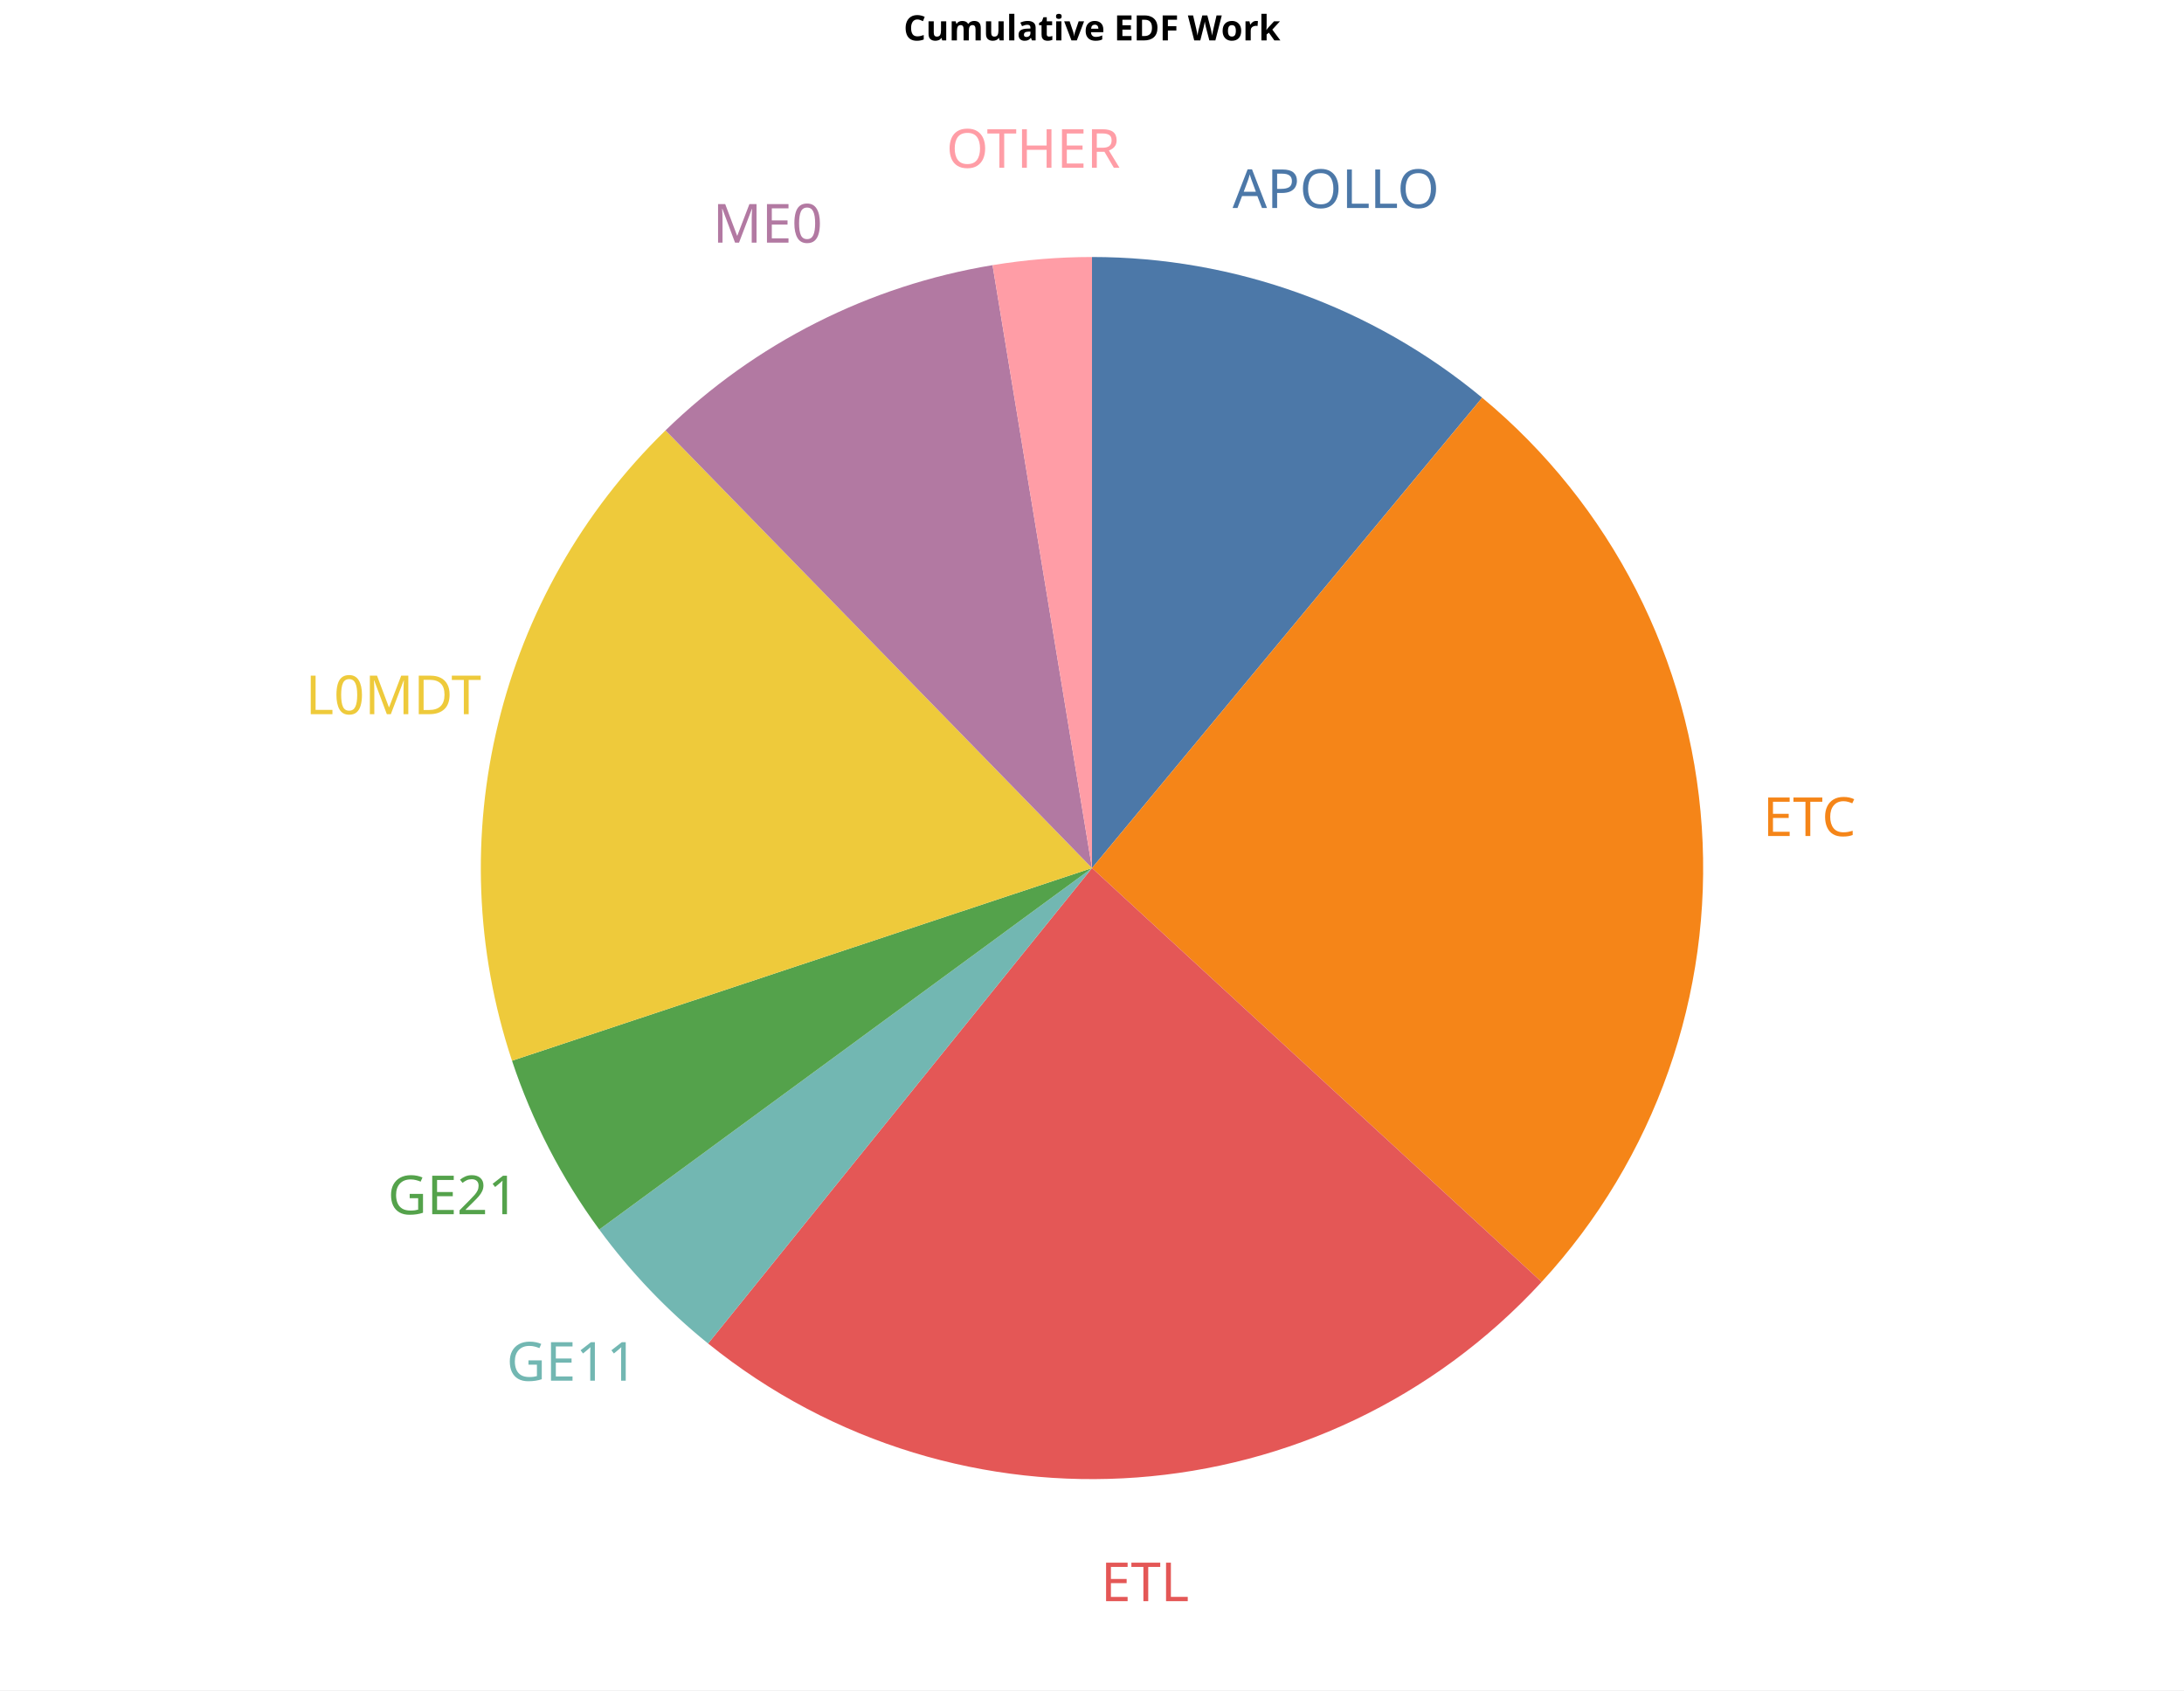
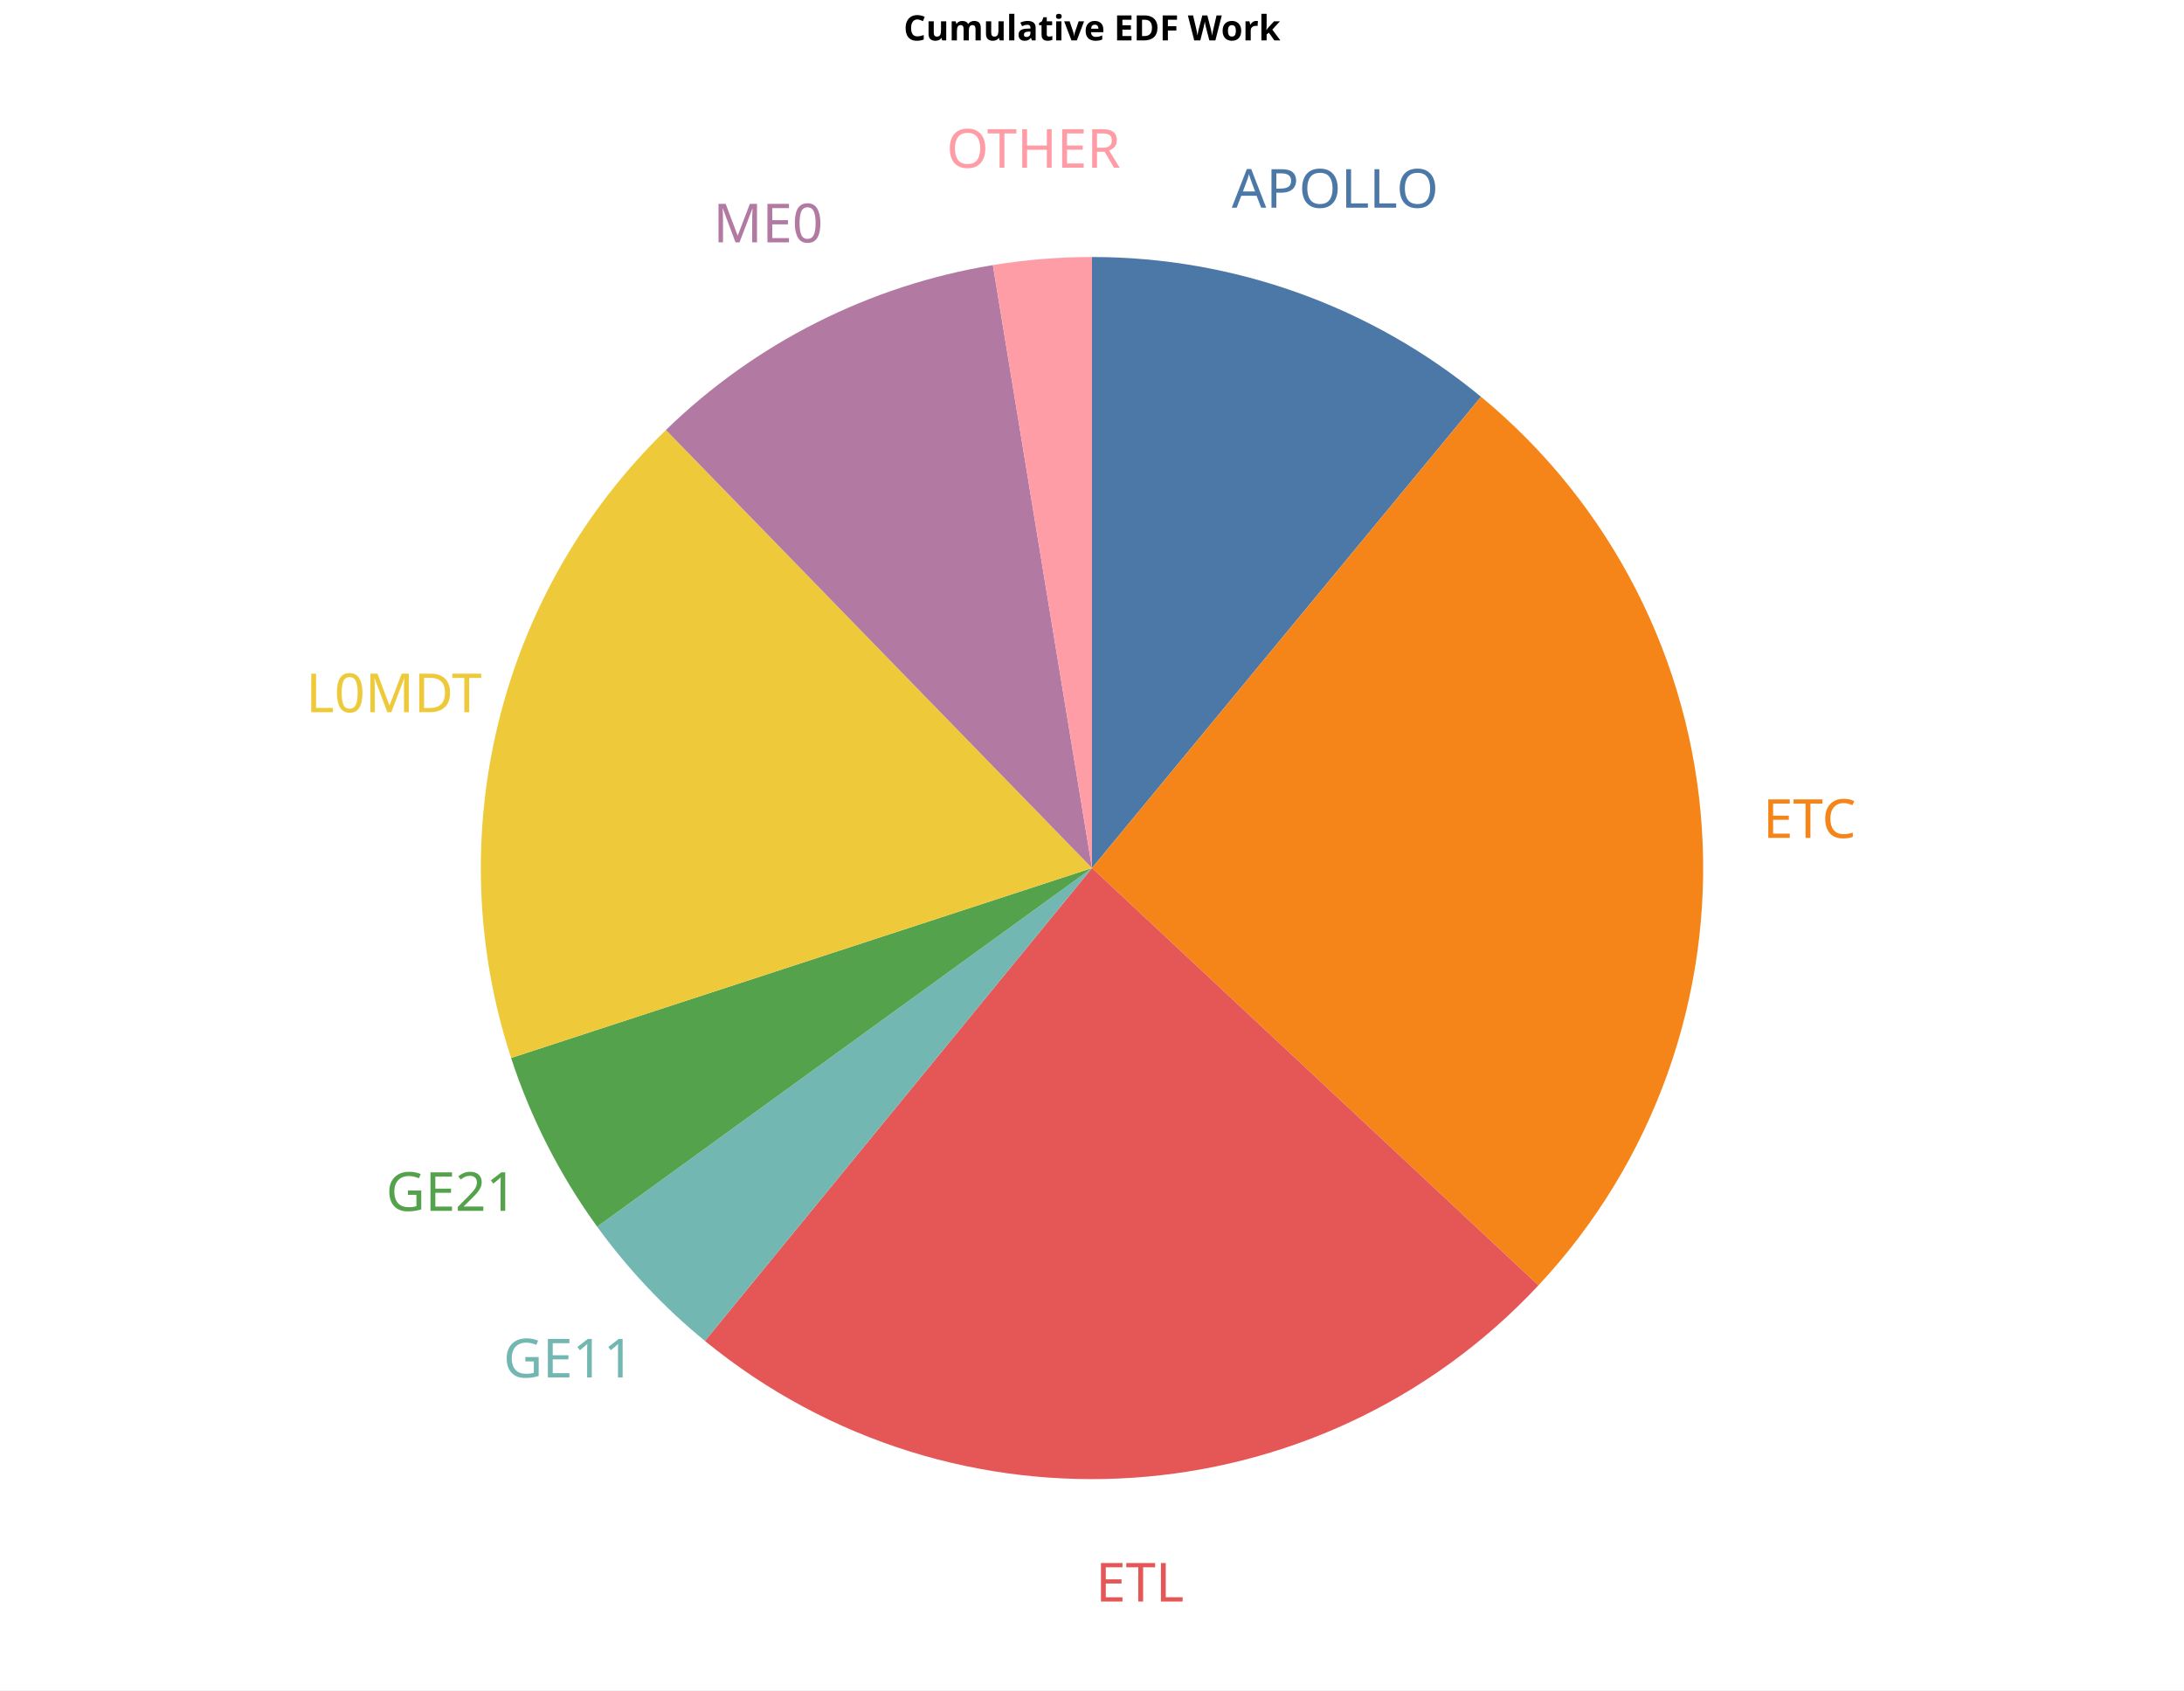
<svg xmlns="http://www.w3.org/2000/svg" class="marks" width="810" height="627" viewBox="0 0 810 627" version="1.1">
  <rect width="810" height="627" style="fill: white;" />
  <g transform="translate(5,22)">
    <g class="mark-group role-frame root">
      <g transform="translate(0,0)">
        <path class="background" d="M0.5,0.5h800v600h-800Z" style="fill: none; stroke: none;" />
        <g>
          <g class="mark-arc role-mark layer_0_marks">
-             <path transform="translate(400,300)" d="M144.695,-174.474A226.667,226.667,0,0,0,1.3879330390336672e-14,-226.667L0,0Z" style="fill: #4c78a8;" />
-             <path transform="translate(400,300)" d="M166.75,153.532A226.667,226.667,0,0,0,144.695,-174.474L0,0Z" style="fill: #f58518;" />
-             <path transform="translate(400,300)" d="M-142.381,176.367A226.667,226.667,0,0,0,166.75,153.532L0,0Z" style="fill: #e45756;" />
-             <path transform="translate(400,300)" d="M-182.75,134.09A226.667,226.667,0,0,0,-142.381,176.367L0,0Z" style="fill: #72b7b2;" />
-             <path transform="translate(400,300)" d="M-215.105,71.469A226.667,226.667,0,0,0,-182.75,134.09L0,0Z" style="fill: #54a24b;" />
-             <path transform="translate(400,300)" d="M-158.176,-162.352A226.667,226.667,0,0,0,-215.105,71.469L0,0Z" style="fill: #eeca3b;" />
-             <path transform="translate(400,300)" d="M-36.888,-223.645A226.667,226.667,0,0,0,-158.176,-162.352L0,0Z" style="fill: #b279a2;" />
-             <path transform="translate(400,300)" d="M-4.1637991171010013e-14,-226.667A226.667,226.667,0,0,0,-36.888,-223.645L0,0Z" style="fill: #ff9da6;" />
+             <path transform="translate(400,300)" d="M144.28,-174.817A226.667,226.667,0,0,0,1.3879330390336672e-14,-226.667L0,0Z" style="fill: #4c78a8;" />
+             <path transform="translate(400,300)" d="M165.582,154.791A226.667,226.667,0,0,0,144.28,-174.817L0,0Z" style="fill: #f58518;" />
+             <path transform="translate(400,300)" d="M-143.563,175.406A226.667,226.667,0,0,0,165.582,154.791L0,0Z" style="fill: #e45756;" />
+             <path transform="translate(400,300)" d="M-183.529,133.022A226.667,226.667,0,0,0,-143.563,175.406L0,0Z" style="fill: #72b7b2;" />
+             <path transform="translate(400,300)" d="M-215.443,70.443A226.667,226.667,0,0,0,-183.529,133.022L0,0Z" style="fill: #54a24b;" />
+             <path transform="translate(400,300)" d="M-158.026,-162.498A226.667,226.667,0,0,0,-215.443,70.443L0,0Z" style="fill: #eeca3b;" />
+             <path transform="translate(400,300)" d="M-36.763,-223.666A226.667,226.667,0,0,0,-158.026,-162.498L0,0Z" style="fill: #b279a2;" />
+             <path transform="translate(400,300)" d="M-4.1637991171010013e-14,-226.667A226.667,226.667,0,0,0,-36.763,-223.666L0,0Z" style="fill: #ff9da6;" />
          </g>
          <g class="mark-text role-mark layer_1_marks">
-             <text text-anchor="middle" transform="translate(490.4825,55.15339)" style="font-family: sans-serif; font-size: 20px; fill: #4c78a8;">APOLLO</text>
-             <text text-anchor="middle" transform="translate(666.0659,288.1097)" style="font-family: sans-serif; font-size: 20px; fill: #f58518;">ETC</text>
-             <text text-anchor="middle" transform="translate(419.6446,571.9421)" style="font-family: sans-serif; font-size: 20px; fill: #e45756;">ETL</text>
-             <text text-anchor="middle" transform="translate(207.1363,490.1595)" style="font-family: sans-serif; font-size: 20px; fill: #72b7b2;">GE11</text>
-             <text text-anchor="middle" transform="translate(163.0866,428.4057)" style="font-family: sans-serif; font-size: 20px; fill: #54a24b;">GE21</text>
-             <text text-anchor="middle" transform="translate(140.9022,242.917)" style="font-family: sans-serif; font-size: 20px; fill: #eeca3b;">L0MDT</text>
-             <text text-anchor="middle" transform="translate(279.7252,67.99774)" style="font-family: sans-serif; font-size: 20px; fill: #b279a2;">ME0</text>
-             <text text-anchor="middle" transform="translate(378.2284,40.22358)" style="font-family: sans-serif; font-size: 20px; fill: #ff9da6;">OTHER</text>
+             <text text-anchor="middle" transform="translate(490.1847,55.04614)" style="font-family: sans-serif; font-size: 20px; fill: #4c78a8;">APOLLO</text>
+             <text text-anchor="middle" transform="translate(666.1115,288.8017)" style="font-family: sans-serif; font-size: 20px; fill: #f58518;">ETC</text>
+             <text text-anchor="middle" transform="translate(417.7431,572.0757)" style="font-family: sans-serif; font-size: 20px; fill: #e45756;">ETL</text>
+             <text text-anchor="middle" transform="translate(205.984,488.9451)" style="font-family: sans-serif; font-size: 20px; fill: #72b7b2;">GE11</text>
+             <text text-anchor="middle" transform="translate(162.4413,427.1486)" style="font-family: sans-serif; font-size: 20px; fill: #54a24b;">GE21</text>
+             <text text-anchor="middle" transform="translate(141.0827,242.1803)" style="font-family: sans-serif; font-size: 20px; fill: #eeca3b;">L0MDT</text>
+             <text text-anchor="middle" transform="translate(279.902,67.90847)" style="font-family: sans-serif; font-size: 20px; fill: #b279a2;">ME0</text>
+             <text text-anchor="middle" transform="translate(378.3029,40.21748)" style="font-family: sans-serif; font-size: 20px; fill: #ff9da6;">OTHER</text>
          </g>
          <g class="mark-group role-title">
            <g transform="translate(400,-17)">
              <path class="background" d="M0,0h0v0h0Z" style="pointer-events: none; fill: none;" />
              <g>
                <g class="mark-text role-title-text" style="pointer-events: none;">
                  <text text-anchor="middle" transform="translate(0,10)" style="font-family: sans-serif; font-size: 13px; font-weight: bold; fill: #000; opacity: 1;">Cumulative EDF Work</text>
                </g>
              </g>
              <path class="foreground" d="" style="pointer-events: none; display: none; fill: none;" />
            </g>
          </g>
        </g>
        <path class="foreground" d="" style="display: none; fill: none;" />
      </g>
    </g>
  </g>
</svg>
